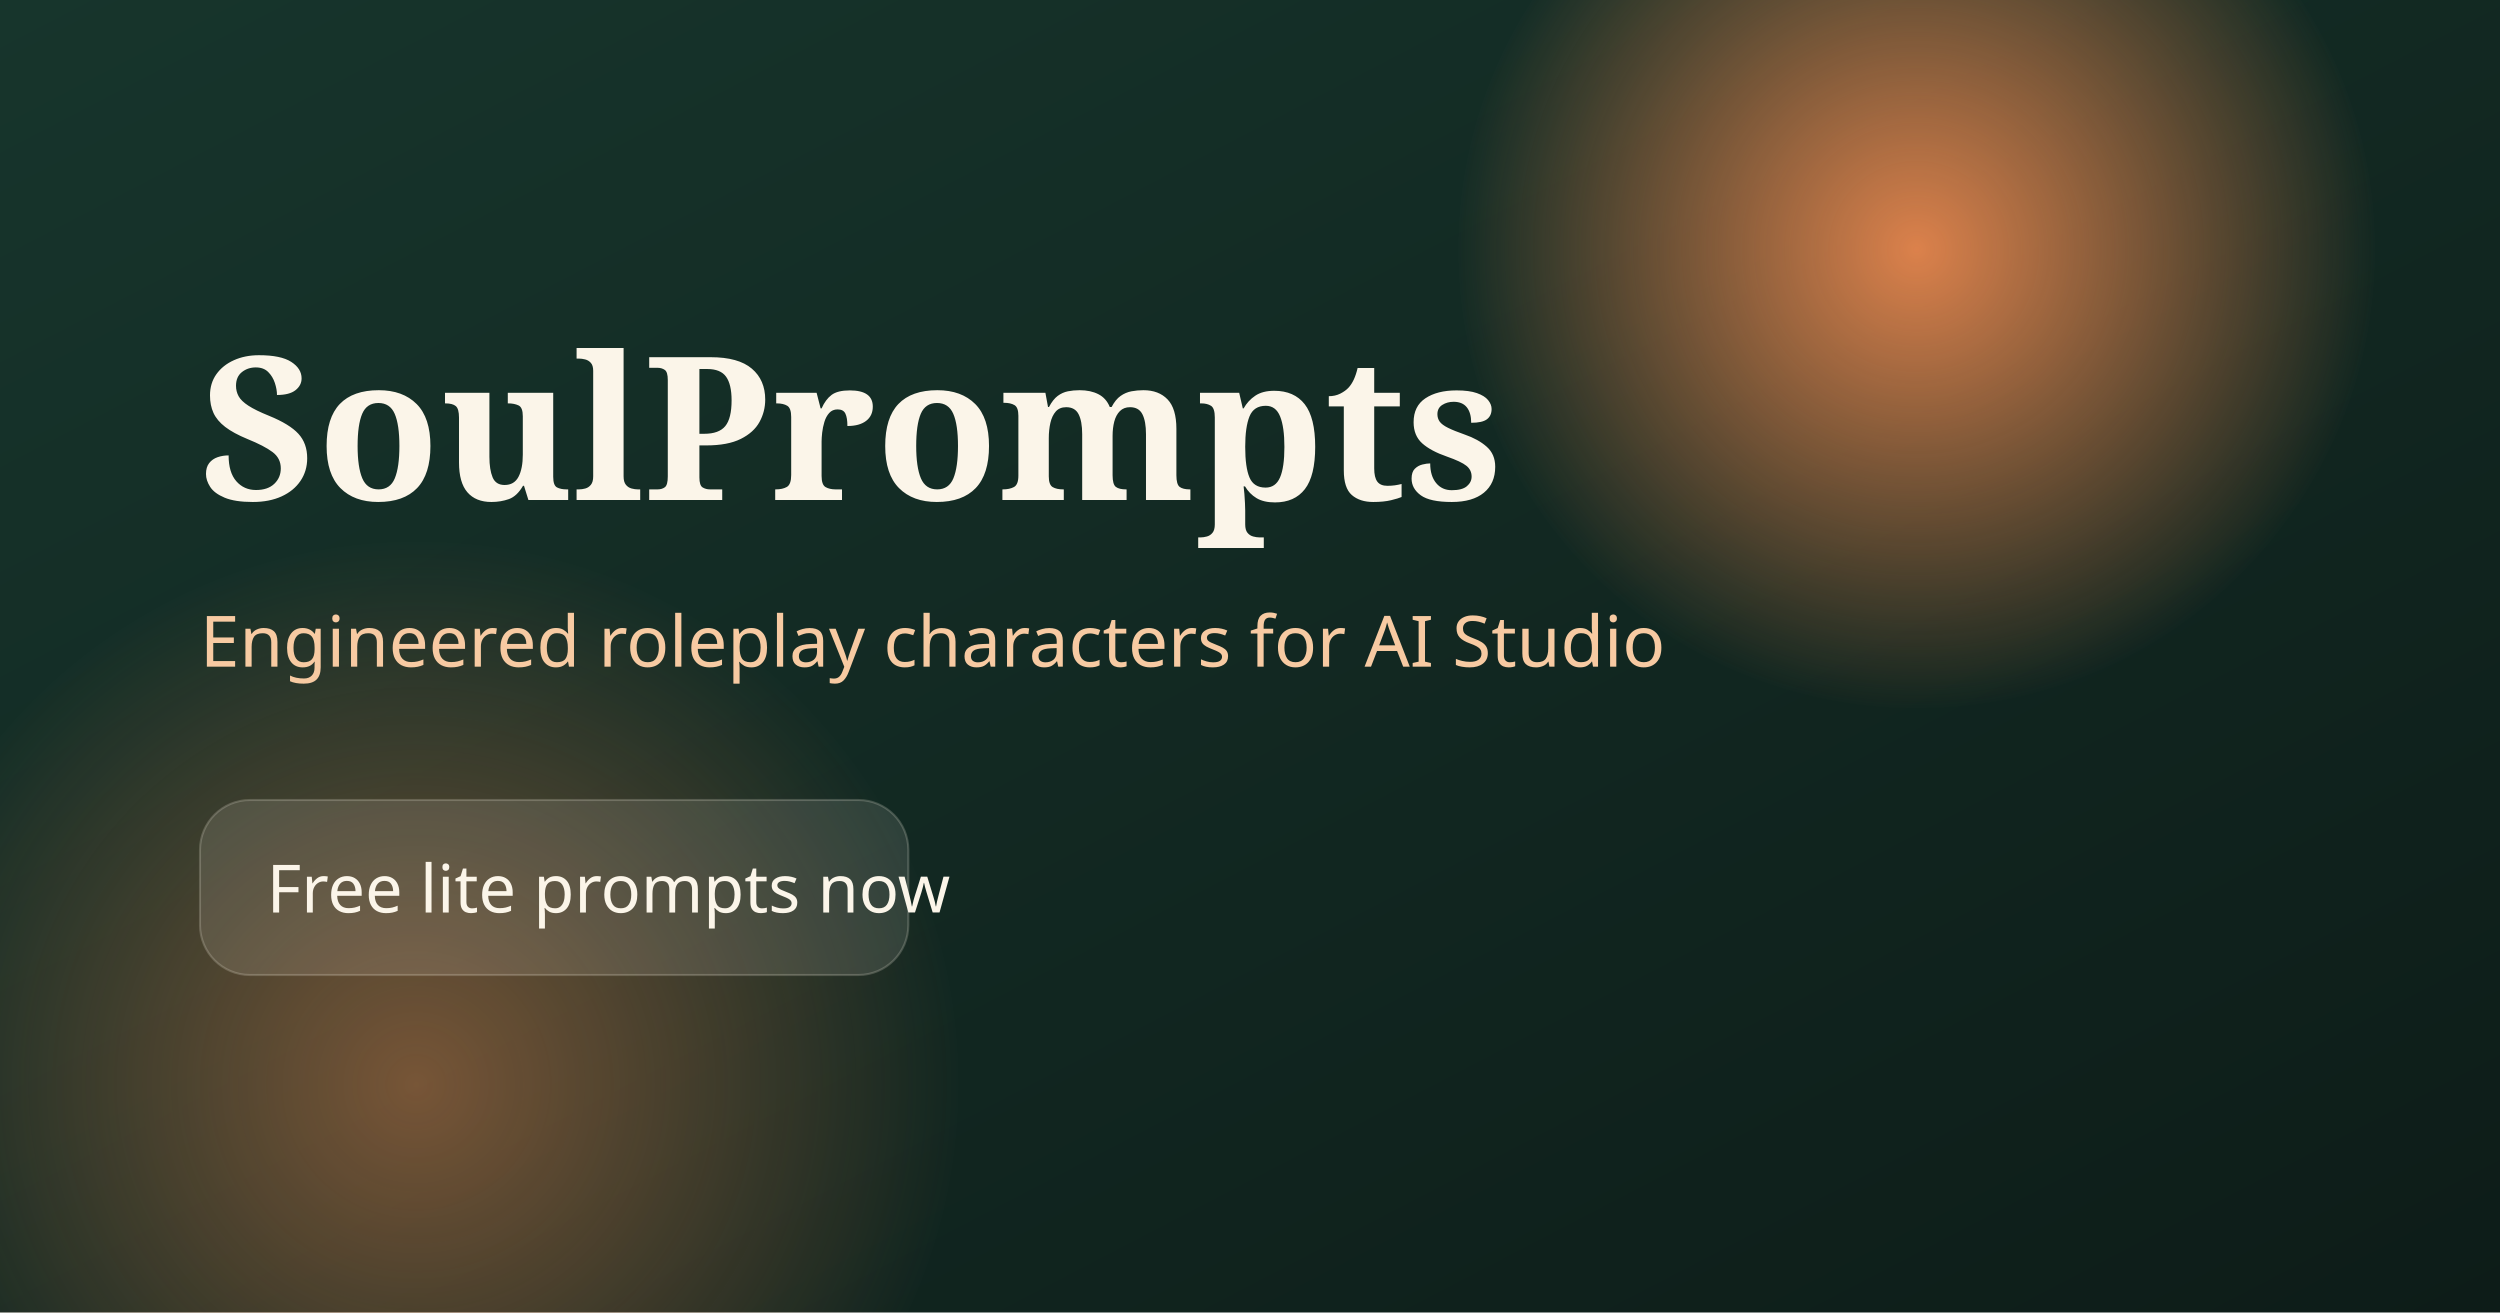
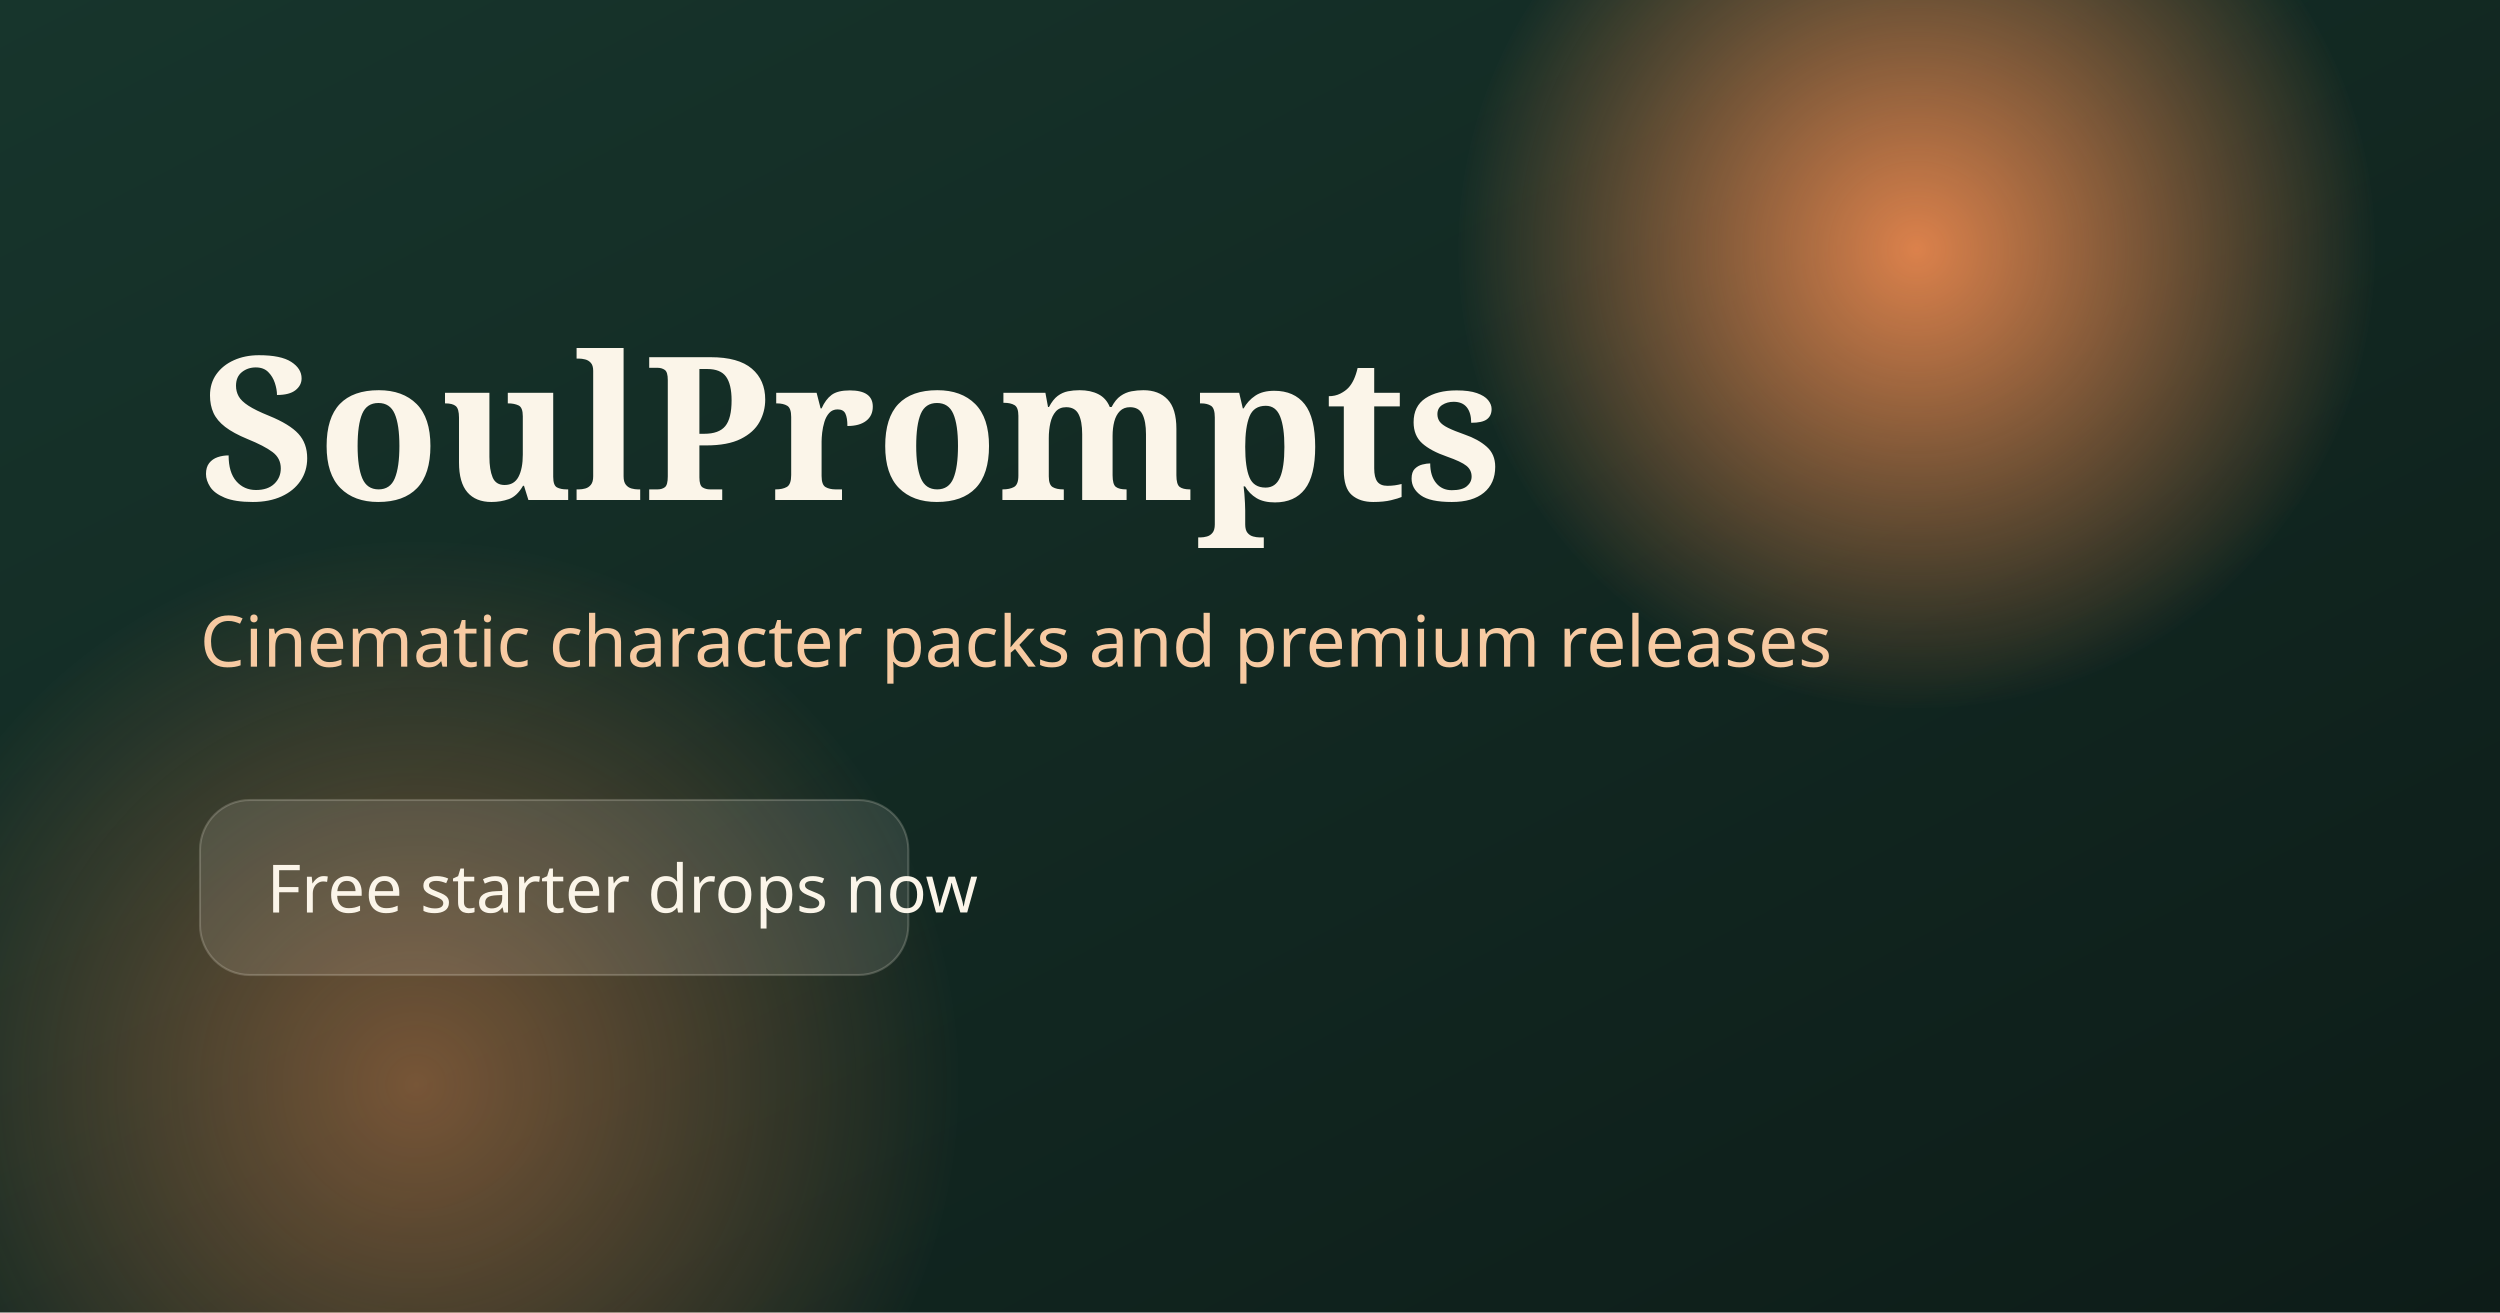
<svg xmlns="http://www.w3.org/2000/svg" viewBox="0 0 1200 630" role="img" aria-label="SoulPrompts social card">
  <defs>
    <linearGradient id="bg" x1="0%" y1="0%" x2="100%" y2="100%">
      <stop offset="0%" stop-color="#17352c" />
      <stop offset="100%" stop-color="#0d1c18" />
    </linearGradient>
    <radialGradient id="glow" cx="50%" cy="50%" r="50%">
      <stop offset="0%" stop-color="#f28b50" stop-opacity="0.9" />
      <stop offset="100%" stop-color="#f28b50" stop-opacity="0" />
    </radialGradient>
  </defs>
  <rect width="1200" height="630" fill="url(#bg)" />
  <circle cx="920" cy="120" r="220" fill="url(#glow)" />
  <circle cx="200" cy="520" r="260" fill="url(#glow)" opacity="0.5" />
  <text x="96" y="240" fill="#fbf5e9" font-family="Fraunces, serif" font-size="96" font-weight="700">SoulPrompts</text>
-   <text x="96" y="320" fill="#f7caa2" font-family="Space Grotesk, sans-serif" font-size="34">Engineered roleplay characters for AI Studio</text>
+   <text x="96" y="320" fill="#f7caa2" font-family="Space Grotesk, sans-serif" font-size="34">Cinematic character packs and premium releases</text>
  <rect x="96" y="384" width="340" height="84" rx="24" fill="#fbf5e9" fill-opacity="0.12" stroke="#fbf5e9" stroke-opacity="0.2" />
-   <text x="128" y="438" fill="#fbf5e9" font-family="Space Grotesk, sans-serif" font-size="32">Free lite prompts now</text>
+   <text x="128" y="438" fill="#fbf5e9" font-family="Space Grotesk, sans-serif" font-size="32">Free starter drops now</text>
</svg>
